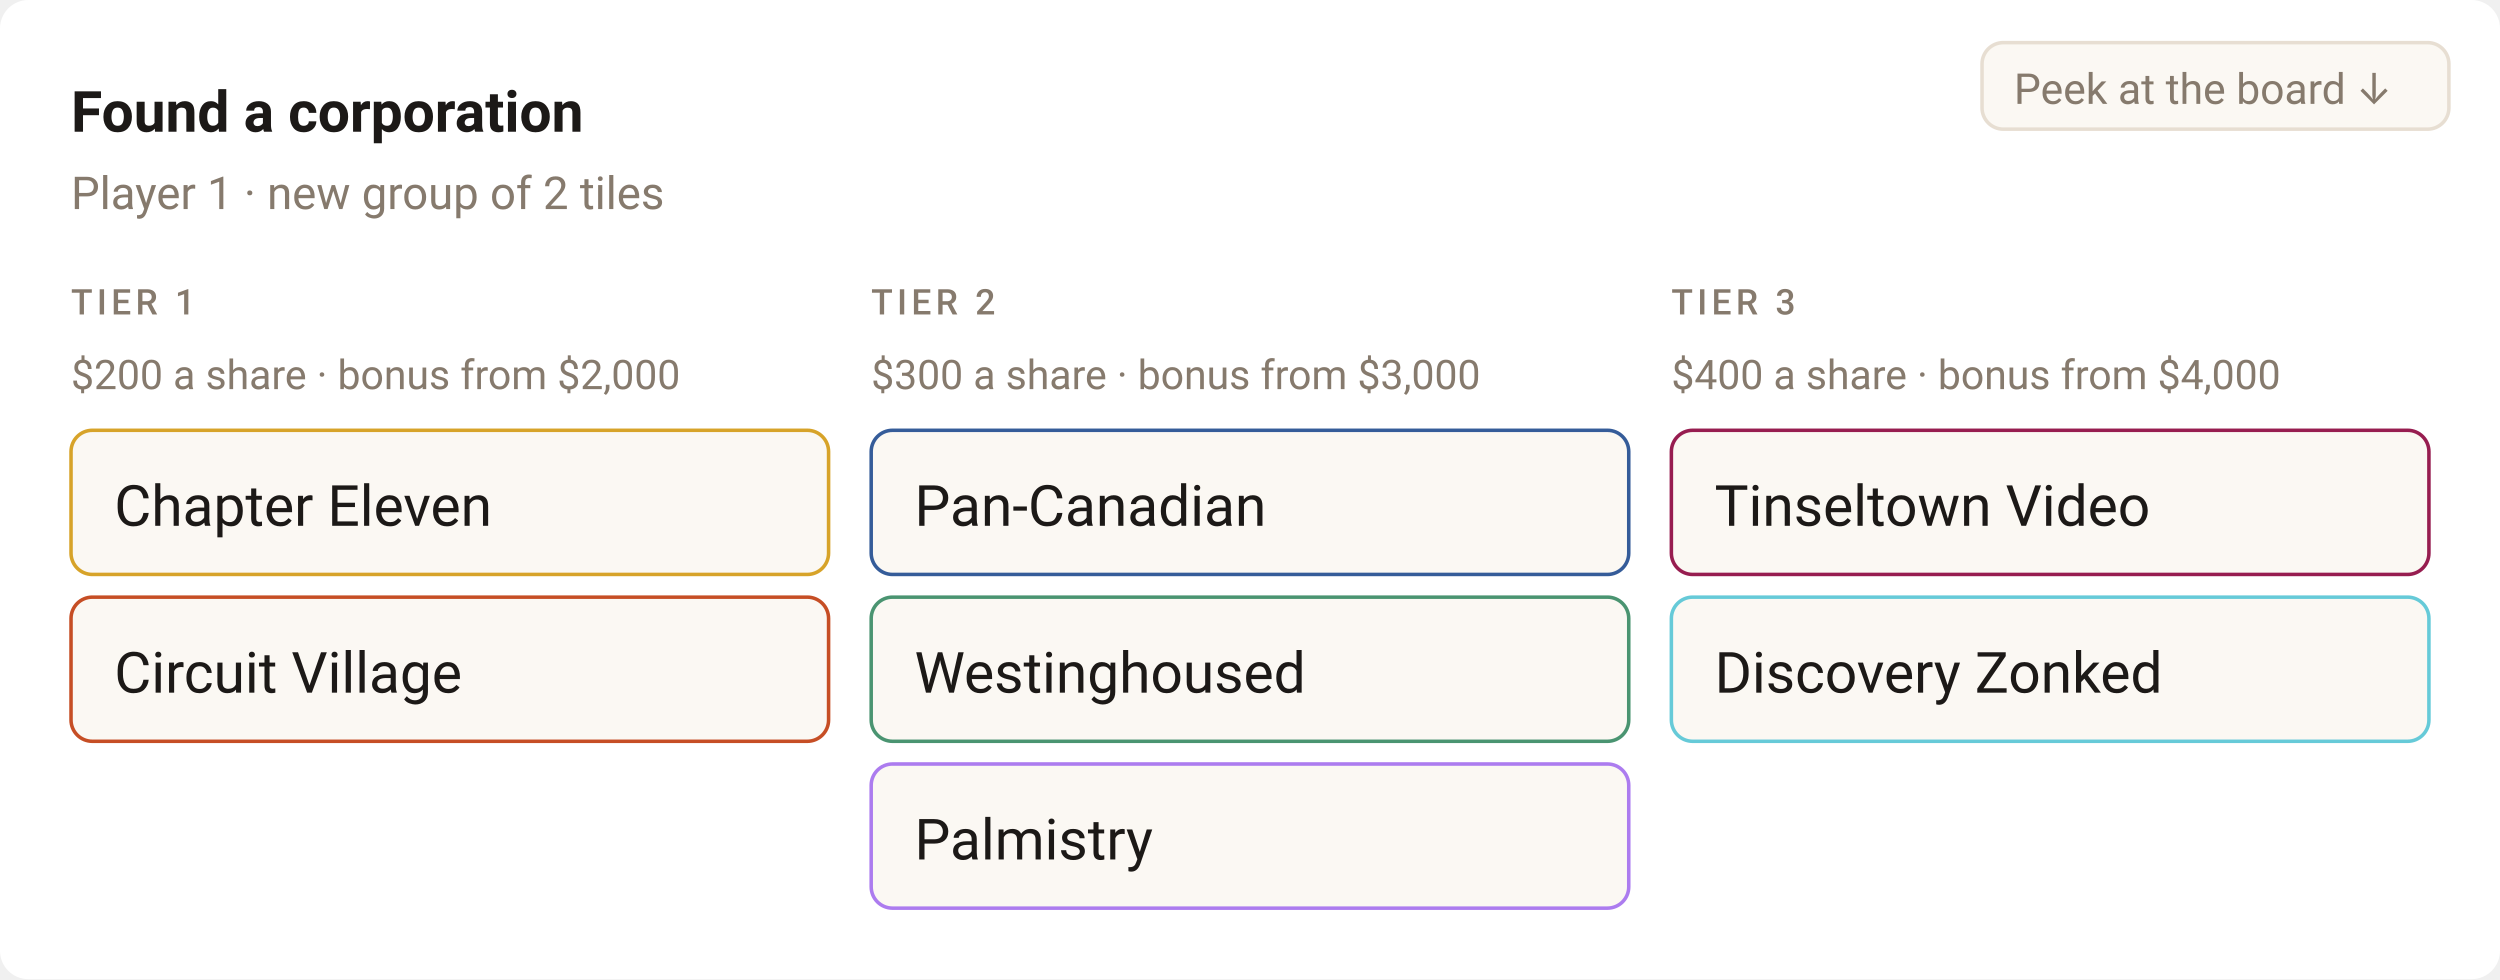
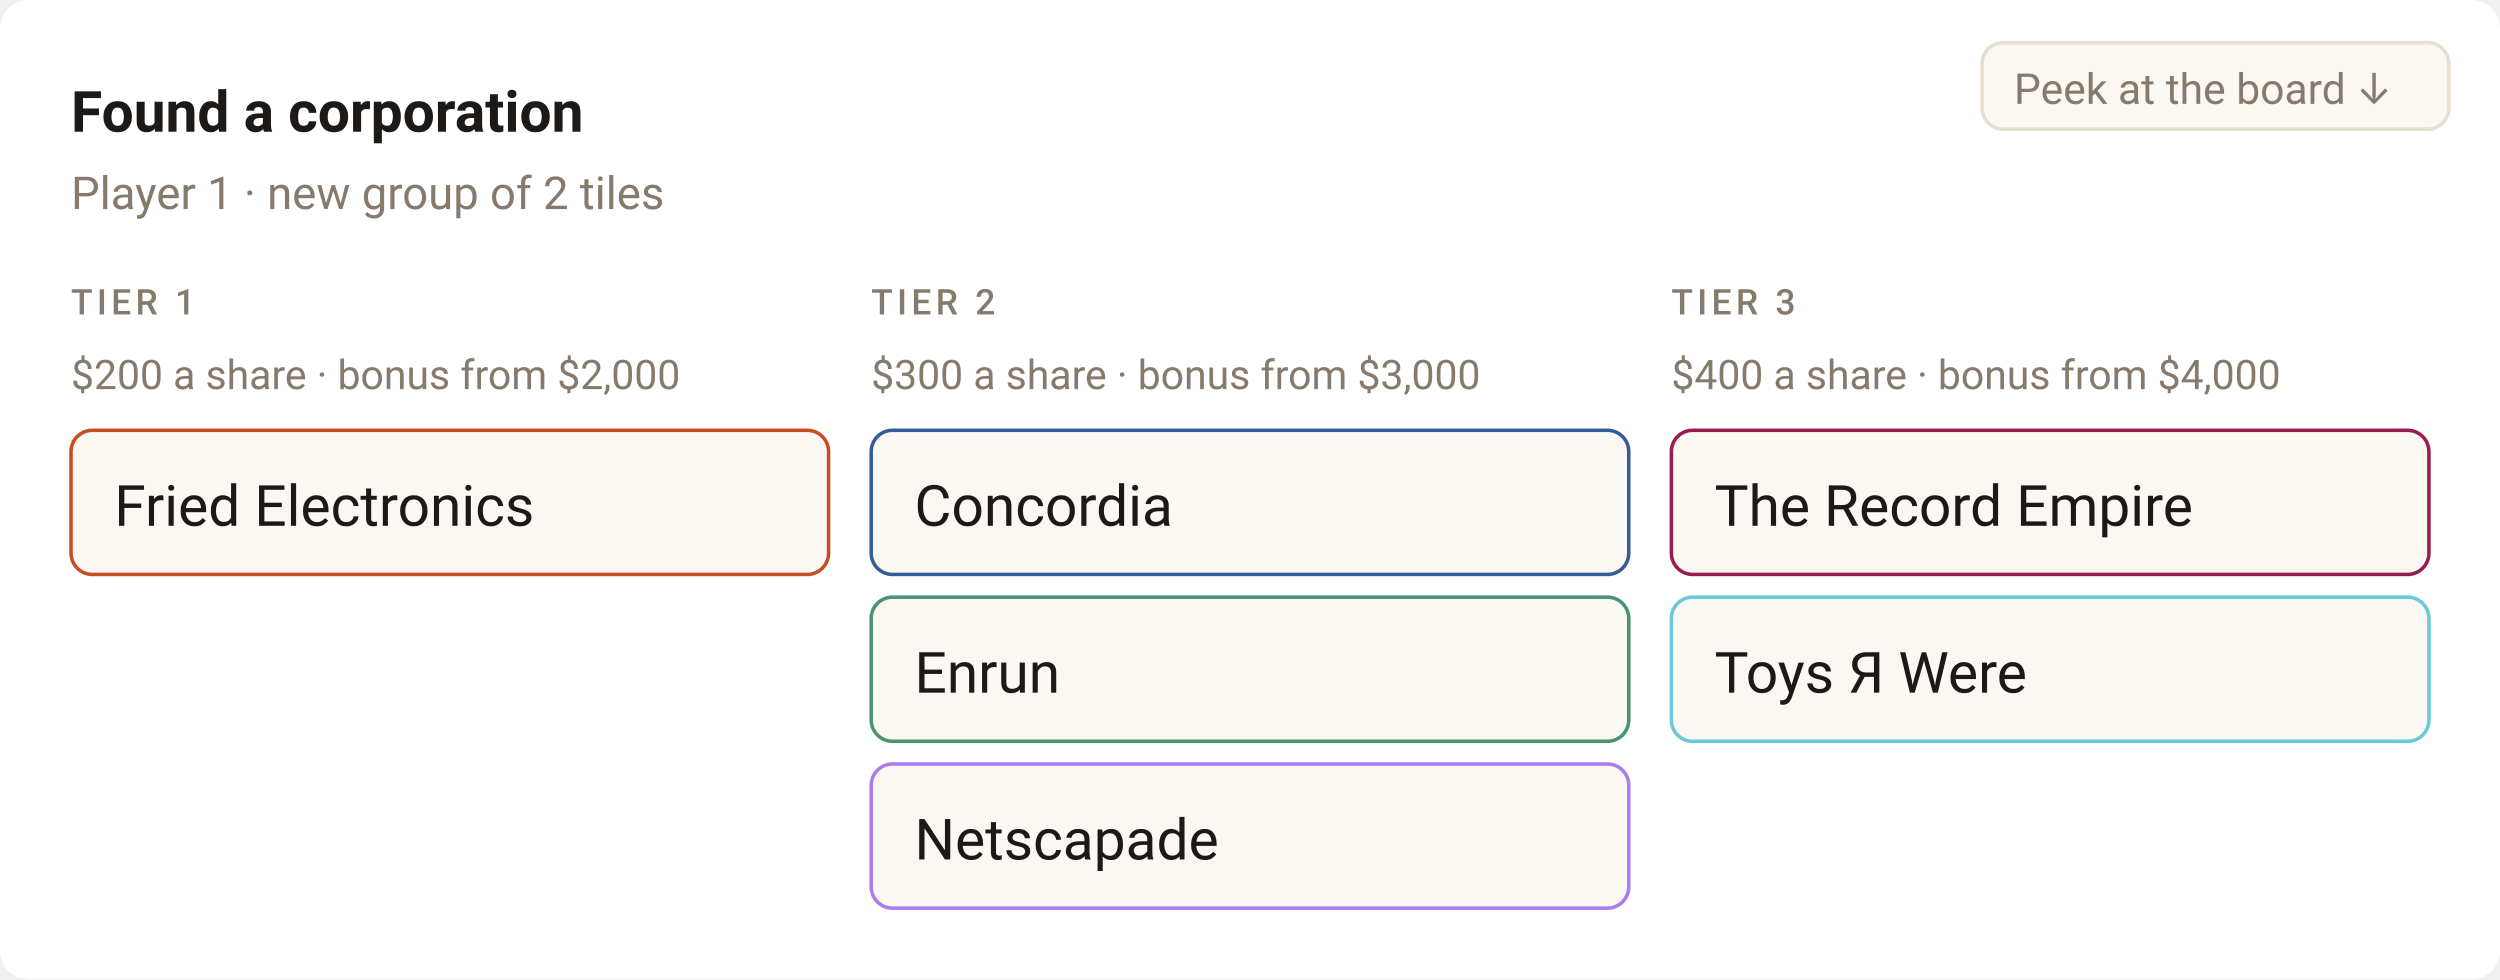
<svg xmlns="http://www.w3.org/2000/svg" data-stacking-context="true" aria-owns="radix-_r_l_" width="704" height="275.734" viewBox="368 312.133 704 275.734">
  <style />
  <g data-stacking-layer="rootBackgroundAndBorders" />
  <g data-stacking-layer="childStackingContextsWithNegativeStackLevels" />
  <g data-stacking-layer="inFlowNonInlineNonPositionedDescendants" />
  <g data-stacking-layer="nonPositionedFloats" />
  <g data-stacking-layer="inFlowInlineLevelNonPositionedDescendants" />
  <g data-stacking-layer="childStackingContextsWithStackLevelZeroAndPositionedDescendantsWithStackLevelZero" />
  <g data-stacking-layer="childStackingContextsWithPositiveStackLevels" />
  <g data-tag="div" id="radix-_r_l_" class="_content_4z2vp_15 _foundContent_4z2vp_91" data-z-index="auto" data-stacking-context="true" tabindex="-1" aria-labelledby="radix-_r_m_" role="dialog" aria-owns="radix-_r_m_ _minimizeButton_4z2vp_1681 div1">
    <g data-stacking-layer="rootBackgroundAndBorders">
      <rect width="704" height="275.734" x="368" y="312.133" fill="rgb(255, 255, 255)" rx="8" ry="8" />
    </g>
    <g data-tag="h2" id="radix-_r_m_" class="_srOnly_4z2vp_468" data-z-index="auto" data-stacking-context="true" role="heading" aria-level="2" mask="url(#mask-for-radix-_r_m_1)">
      <mask id="mask-for-radix-_r_m_1">
        <rect width="1" height="1" x="388" y="332.133" fill="#ffffff" />
      </mask>
      <text color="rgb(28, 25, 23)" dominant-baseline="text-after-edge" font-family="&quot;DM Sans&quot;, system-ui, -apple-system, &quot;Segoe UI&quot;, Roboto, sans-serif" font-size="16px" font-size-adjust="none" font-stretch="100%" font-style="normal" font-variant="normal" font-weight="700" direction="ltr" letter-spacing="normal" text-decoration="none" text-anchor="start" text-rendering="auto" unicode-bidi="isolate" word-spacing="0px" writing-mode="horizontal-tb" user-select="auto" fill="rgb(28, 25, 23)">
        <tspan xml:space="preserve" x="388" y="353.133" textLength="117.016" lengthAdjust="spacingAndGlyphs">Game decision</tspan>
      </text>
    </g>
    <g data-tag="button" id="_minimizeButton_4z2vp_1681" class="_minimizeButton_4z2vp_168" data-z-index="auto" data-stacking-context="true" role="button" aria-labelledby="">
      <g data-stacking-layer="rootBackgroundAndBorders">
        <rect width="131.469" height="24.375" x="926.141" y="324.133" fill="rgb(251, 248, 243)" stroke="rgb(231, 222, 210)" stroke-width="1px" rx="6" ry="6" />
      </g>
      <text color="rgb(134, 122, 109)" dominant-baseline="text-after-edge" font-family="&quot;DM Sans&quot;, system-ui, -apple-system, &quot;Segoe UI&quot;, Roboto, sans-serif" font-size="12px" font-size-adjust="none" font-stretch="100%" font-style="normal" font-variant="normal" font-weight="400" direction="ltr" letter-spacing="normal" text-decoration="none" text-anchor="start" text-rendering="auto" unicode-bidi="normal" word-spacing="0px" writing-mode="horizontal-tb" user-select="auto" fill="rgb(134, 122, 109)">
        <tspan xml:space="preserve" x="935.141" y="344.32" textLength="113.469" lengthAdjust="spacingAndGlyphs">Peek at the board ↓</tspan>
      </text>
    </g>
    <g data-tag="div" id="div1" data-z-index="auto" data-stacking-context="true" aria-owns="h21 _seat_4z2vp_421 _foundTiers_4z2vp_961">
      <g data-tag="h2" id="h21" data-z-index="auto" data-stacking-context="true" role="heading" aria-level="2">
        <text color="rgb(28, 25, 23)" dominant-baseline="text-after-edge" font-family="&quot;DM Sans&quot;, system-ui, -apple-system, &quot;Segoe UI&quot;, Roboto, sans-serif" font-size="16px" font-size-adjust="none" font-stretch="100%" font-style="normal" font-variant="normal" font-weight="700" direction="ltr" letter-spacing="normal" text-decoration="none" text-anchor="start" text-rendering="auto" unicode-bidi="isolate" word-spacing="0px" writing-mode="horizontal-tb" user-select="auto" fill="rgb(28, 25, 23)">
          <tspan xml:space="preserve" x="388" y="353.133" textLength="158.375" lengthAdjust="spacingAndGlyphs">Found a corporation</tspan>
        </text>
      </g>
      <g data-tag="p" id="_seat_4z2vp_421" class="_seat_4z2vp_42" data-z-index="auto" data-stacking-context="true">
        <text color="rgb(134, 122, 109)" dominant-baseline="text-after-edge" font-family="&quot;DM Sans&quot;, system-ui, -apple-system, &quot;Segoe UI&quot;, Roboto, sans-serif" font-size="12.8px" font-size-adjust="none" font-stretch="100%" font-style="normal" font-variant="normal" font-weight="400" direction="ltr" letter-spacing="normal" text-decoration="none" text-anchor="start" text-rendering="auto" unicode-bidi="isolate" word-spacing="0px" writing-mode="horizontal-tb" user-select="auto" fill="rgb(134, 122, 109)">
          <tspan xml:space="preserve" x="388" y="374.133" textLength="171.25" lengthAdjust="spacingAndGlyphs">Player 1 · new group of 2 tiles</tspan>
        </text>
      </g>
      <g data-tag="div" id="_foundTiers_4z2vp_961" class="_foundTiers_4z2vp_96" data-z-index="auto" data-stacking-context="true" aria-owns="_foundTier_4z2vp_961 _foundTier_4z2vp_962 _foundTier_4z2vp_963">
-         <g data-tag="section" id="_foundTier_4z2vp_961" class="_foundTier_4z2vp_96" data-z-index="auto" data-stacking-context="true" role="group" aria-label="Tier 1" aria-owns="_foundTierName_4z2vp_1101 tabnum1 _foundOption_4z2vp_1271 _foundOption_4z2vp_1272">
+         <g data-tag="section" id="_foundTier_4z2vp_961" class="_foundTier_4z2vp_96" data-z-index="auto" data-stacking-context="true" role="group" aria-label="Tier 1" aria-owns="_foundTierName_4z2vp_1101 tabnum1 _foundOption_4z2vp_1271">
          <g data-tag="h3" id="_foundTierName_4z2vp_1101" class="_foundTierName_4z2vp_110" data-z-index="auto" data-stacking-context="true" role="heading" aria-level="3">
            <text color="rgb(134, 122, 109)" dominant-baseline="text-after-edge" font-family="&quot;DM Sans&quot;, system-ui, -apple-system, &quot;Segoe UI&quot;, Roboto, sans-serif" font-size="10px" font-size-adjust="none" font-stretch="100%" font-style="normal" font-variant="normal" font-weight="500" direction="ltr" letter-spacing="1.2px" text-decoration="none" text-anchor="start" text-rendering="auto" unicode-bidi="isolate" word-spacing="0px" writing-mode="horizontal-tb" user-select="auto" fill="rgb(134, 122, 109)">
              <tspan xml:space="preserve" x="388" y="403.133" textLength="33" lengthAdjust="spacingAndGlyphs">TIER 1</tspan>
            </text>
          </g>
          <g data-tag="p" id="tabnum1" class="tabnum _foundTierTerms_4z2vp_121" data-z-index="auto" data-stacking-context="true">
            <text color="rgb(134, 122, 109)" dominant-baseline="text-after-edge" font-family="&quot;DM Sans&quot;, system-ui, -apple-system, &quot;Segoe UI&quot;, Roboto, sans-serif" font-size="11.52px" font-size-adjust="none" font-stretch="100%" font-style="normal" font-variant="tabular-nums" font-weight="400" direction="ltr" letter-spacing="normal" text-decoration="none" text-anchor="start" text-rendering="auto" unicode-bidi="isolate" word-spacing="0px" writing-mode="horizontal-tb" user-select="auto" fill="rgb(134, 122, 109)">
              <tspan xml:space="preserve" x="388" y="424.523" textLength="184.516" lengthAdjust="spacingAndGlyphs">$200 a share · bonus from $2,000</tspan>
            </text>
          </g>
          <g data-tag="button" id="_foundOption_4z2vp_1271" class="_foundOption_4z2vp_127" data-z-index="auto" data-stacking-context="true" role="button" aria-labelledby="">
            <g data-stacking-layer="rootBackgroundAndBorders">
-               <rect width="213.328" height="40.594" x="388" y="433.305" fill="rgb(251, 248, 243)" stroke="rgb(215, 163, 41)" stroke-width="1px" rx="6" ry="6" />
+               <rect width="213.328" height="40.594" x="388" y="433.305" fill="rgb(251, 248, 243)" stroke="rgb(198, 78, 37)" stroke-width="1px" rx="6" ry="6" />
            </g>
            <text color="rgb(28, 25, 23)" dominant-baseline="text-after-edge" font-family="&quot;DM Sans&quot;, system-ui, -apple-system, &quot;Segoe UI&quot;, Roboto, sans-serif" font-size="16px" font-size-adjust="none" font-stretch="100%" font-style="normal" font-variant="normal" font-weight="400" direction="ltr" letter-spacing="normal" text-decoration="none" text-anchor="start" text-rendering="auto" unicode-bidi="normal" word-spacing="0px" writing-mode="horizontal-tb" user-select="auto" fill="rgb(28, 25, 23)">
-               <tspan xml:space="preserve" x="400.188" y="464.102" textLength="114.25" lengthAdjust="spacingAndGlyphs">Chapter Eleven</tspan>
-             </text>
-           </g>
-           <g data-tag="button" id="_foundOption_4z2vp_1272" class="_foundOption_4z2vp_127" data-z-index="auto" data-stacking-context="true" role="button" aria-labelledby="">
-             <g data-stacking-layer="rootBackgroundAndBorders">
-               <rect width="213.328" height="40.594" x="388" y="480.289" fill="rgb(251, 248, 243)" stroke="rgb(198, 78, 37)" stroke-width="1px" rx="6" ry="6" />
-             </g>
-             <text color="rgb(28, 25, 23)" dominant-baseline="text-after-edge" font-family="&quot;DM Sans&quot;, system-ui, -apple-system, &quot;Segoe UI&quot;, Roboto, sans-serif" font-size="16px" font-size-adjust="none" font-stretch="100%" font-style="normal" font-variant="normal" font-weight="400" direction="ltr" letter-spacing="normal" text-decoration="none" text-anchor="start" text-rendering="auto" unicode-bidi="normal" word-spacing="0px" writing-mode="horizontal-tb" user-select="auto" fill="rgb(28, 25, 23)">
-               <tspan xml:space="preserve" x="400.188" y="511.086" textLength="104.188" lengthAdjust="spacingAndGlyphs">Circuit Village</tspan>
+               <tspan xml:space="preserve" x="400.188" y="464.102" textLength="126.484" lengthAdjust="spacingAndGlyphs">Fried Electronics</tspan>
            </text>
          </g>
        </g>
-         <g data-tag="section" id="_foundTier_4z2vp_962" class="_foundTier_4z2vp_96" data-z-index="auto" data-stacking-context="true" role="group" aria-label="Tier 2" aria-owns="_foundTierName_4z2vp_1102 tabnum2 _foundOption_4z2vp_1273 _foundOption_4z2vp_1274 _foundOption_4z2vp_1275">
+         <g data-tag="section" id="_foundTier_4z2vp_962" class="_foundTier_4z2vp_96" data-z-index="auto" data-stacking-context="true" role="group" aria-label="Tier 2" aria-owns="_foundTierName_4z2vp_1102 tabnum2 _foundOption_4z2vp_1272 _foundOption_4z2vp_1273 _foundOption_4z2vp_1274">
          <g data-tag="h3" id="_foundTierName_4z2vp_1102" class="_foundTierName_4z2vp_110" data-z-index="auto" data-stacking-context="true" role="heading" aria-level="3">
            <text color="rgb(134, 122, 109)" dominant-baseline="text-after-edge" font-family="&quot;DM Sans&quot;, system-ui, -apple-system, &quot;Segoe UI&quot;, Roboto, sans-serif" font-size="10px" font-size-adjust="none" font-stretch="100%" font-style="normal" font-variant="normal" font-weight="500" direction="ltr" letter-spacing="1.2px" text-decoration="none" text-anchor="start" text-rendering="auto" unicode-bidi="isolate" word-spacing="0px" writing-mode="horizontal-tb" user-select="auto" fill="rgb(134, 122, 109)">
              <tspan xml:space="preserve" x="613.328" y="403.133" textLength="35.484" lengthAdjust="spacingAndGlyphs">TIER 2</tspan>
            </text>
          </g>
          <g data-tag="p" id="tabnum2" class="tabnum _foundTierTerms_4z2vp_121" data-z-index="auto" data-stacking-context="true">
            <text color="rgb(134, 122, 109)" dominant-baseline="text-after-edge" font-family="&quot;DM Sans&quot;, system-ui, -apple-system, &quot;Segoe UI&quot;, Roboto, sans-serif" font-size="11.52px" font-size-adjust="none" font-stretch="100%" font-style="normal" font-variant="tabular-nums" font-weight="400" direction="ltr" letter-spacing="normal" text-decoration="none" text-anchor="start" text-rendering="auto" unicode-bidi="isolate" word-spacing="0px" writing-mode="horizontal-tb" user-select="auto" fill="rgb(134, 122, 109)">
              <tspan xml:space="preserve" x="613.328" y="424.523" textLength="185" lengthAdjust="spacingAndGlyphs">$300 a share · bonus from $3,000</tspan>
            </text>
          </g>
-           <g data-tag="button" id="_foundOption_4z2vp_1273" class="_foundOption_4z2vp_127" data-z-index="auto" data-stacking-context="true" role="button" aria-labelledby="">
+           <g data-tag="button" id="_foundOption_4z2vp_1272" class="_foundOption_4z2vp_127" data-z-index="auto" data-stacking-context="true" role="button" aria-labelledby="">
            <g data-stacking-layer="rootBackgroundAndBorders">
              <rect width="213.328" height="40.594" x="613.328" y="433.305" fill="rgb(251, 248, 243)" stroke="rgb(53, 92, 153)" stroke-width="1px" rx="6" ry="6" />
            </g>
            <text color="rgb(28, 25, 23)" dominant-baseline="text-after-edge" font-family="&quot;DM Sans&quot;, system-ui, -apple-system, &quot;Segoe UI&quot;, Roboto, sans-serif" font-size="16px" font-size-adjust="none" font-stretch="100%" font-style="normal" font-variant="normal" font-weight="400" direction="ltr" letter-spacing="normal" text-decoration="none" text-anchor="start" text-rendering="auto" unicode-bidi="normal" word-spacing="0px" writing-mode="horizontal-tb" user-select="auto" fill="rgb(28, 25, 23)">
-               <tspan xml:space="preserve" x="625.516" y="464.102" textLength="107.469" lengthAdjust="spacingAndGlyphs">Pan-Canadian</tspan>
+               <tspan xml:space="preserve" x="625.516" y="464.102" textLength="78.422" lengthAdjust="spacingAndGlyphs">Concordia</tspan>
+             </text>
+           </g>
+           <g data-tag="button" id="_foundOption_4z2vp_1273" class="_foundOption_4z2vp_127" data-z-index="auto" data-stacking-context="true" role="button" aria-labelledby="">
+             <g data-stacking-layer="rootBackgroundAndBorders">
+               <rect width="213.328" height="40.594" x="613.328" y="480.289" fill="rgb(251, 248, 243)" stroke="rgb(74, 148, 113)" stroke-width="1px" rx="6" ry="6" />
+             </g>
+             <text color="rgb(28, 25, 23)" dominant-baseline="text-after-edge" font-family="&quot;DM Sans&quot;, system-ui, -apple-system, &quot;Segoe UI&quot;, Roboto, sans-serif" font-size="16px" font-size-adjust="none" font-stretch="100%" font-style="normal" font-variant="normal" font-weight="400" direction="ltr" letter-spacing="normal" text-decoration="none" text-anchor="start" text-rendering="auto" unicode-bidi="normal" word-spacing="0px" writing-mode="horizontal-tb" user-select="auto" fill="rgb(28, 25, 23)">
+               <tspan xml:space="preserve" x="625.516" y="511.086" textLength="43.438" lengthAdjust="spacingAndGlyphs">Enrun</tspan>
            </text>
          </g>
          <g data-tag="button" id="_foundOption_4z2vp_1274" class="_foundOption_4z2vp_127" data-z-index="auto" data-stacking-context="true" role="button" aria-labelledby="">
            <g data-stacking-layer="rootBackgroundAndBorders">
-               <rect width="213.328" height="40.594" x="613.328" y="480.289" fill="rgb(251, 248, 243)" stroke="rgb(74, 148, 113)" stroke-width="1px" rx="6" ry="6" />
-             </g>
-             <text color="rgb(28, 25, 23)" dominant-baseline="text-after-edge" font-family="&quot;DM Sans&quot;, system-ui, -apple-system, &quot;Segoe UI&quot;, Roboto, sans-serif" font-size="16px" font-size-adjust="none" font-stretch="100%" font-style="normal" font-variant="normal" font-weight="400" direction="ltr" letter-spacing="normal" text-decoration="none" text-anchor="start" text-rendering="auto" unicode-bidi="normal" word-spacing="0px" writing-mode="horizontal-tb" user-select="auto" fill="rgb(28, 25, 23)">
-               <tspan xml:space="preserve" x="625.516" y="511.086" textLength="117.031" lengthAdjust="spacingAndGlyphs">Westinghoused</tspan>
-             </text>
-           </g>
-           <g data-tag="button" id="_foundOption_4z2vp_1275" class="_foundOption_4z2vp_127" data-z-index="auto" data-stacking-context="true" role="button" aria-labelledby="">
-             <g data-stacking-layer="rootBackgroundAndBorders">
              <rect width="213.328" height="40.594" x="613.328" y="527.273" fill="rgb(251, 248, 243)" stroke="rgb(172, 124, 239)" stroke-width="1px" rx="6" ry="6" />
            </g>
            <text color="rgb(28, 25, 23)" dominant-baseline="text-after-edge" font-family="&quot;DM Sans&quot;, system-ui, -apple-system, &quot;Segoe UI&quot;, Roboto, sans-serif" font-size="16px" font-size-adjust="none" font-stretch="100%" font-style="normal" font-variant="normal" font-weight="400" direction="ltr" letter-spacing="normal" text-decoration="none" text-anchor="start" text-rendering="auto" unicode-bidi="normal" word-spacing="0px" writing-mode="horizontal-tb" user-select="auto" fill="rgb(28, 25, 23)">
-               <tspan xml:space="preserve" x="625.516" y="558.07" textLength="69.844" lengthAdjust="spacingAndGlyphs">Palmistry</tspan>
+               <tspan xml:space="preserve" x="625.516" y="558.07" textLength="91.703" lengthAdjust="spacingAndGlyphs">Netscapade</tspan>
            </text>
          </g>
        </g>
-         <g data-tag="section" id="_foundTier_4z2vp_963" class="_foundTier_4z2vp_96" data-z-index="auto" data-stacking-context="true" role="group" aria-label="Tier 3" aria-owns="_foundTierName_4z2vp_1103 tabnum3 _foundOption_4z2vp_1276 _foundOption_4z2vp_1277">
+         <g data-tag="section" id="_foundTier_4z2vp_963" class="_foundTier_4z2vp_96" data-z-index="auto" data-stacking-context="true" role="group" aria-label="Tier 3" aria-owns="_foundTierName_4z2vp_1103 tabnum3 _foundOption_4z2vp_1275 _foundOption_4z2vp_1276">
          <g data-tag="h3" id="_foundTierName_4z2vp_1103" class="_foundTierName_4z2vp_110" data-z-index="auto" data-stacking-context="true" role="heading" aria-level="3">
            <text color="rgb(134, 122, 109)" dominant-baseline="text-after-edge" font-family="&quot;DM Sans&quot;, system-ui, -apple-system, &quot;Segoe UI&quot;, Roboto, sans-serif" font-size="10px" font-size-adjust="none" font-stretch="100%" font-style="normal" font-variant="normal" font-weight="500" direction="ltr" letter-spacing="1.2px" text-decoration="none" text-anchor="start" text-rendering="auto" unicode-bidi="isolate" word-spacing="0px" writing-mode="horizontal-tb" user-select="auto" fill="rgb(134, 122, 109)">
              <tspan xml:space="preserve" x="838.656" y="403.133" textLength="35.656" lengthAdjust="spacingAndGlyphs">TIER 3</tspan>
            </text>
          </g>
          <g data-tag="p" id="tabnum3" class="tabnum _foundTierTerms_4z2vp_121" data-z-index="auto" data-stacking-context="true">
            <text color="rgb(134, 122, 109)" dominant-baseline="text-after-edge" font-family="&quot;DM Sans&quot;, system-ui, -apple-system, &quot;Segoe UI&quot;, Roboto, sans-serif" font-size="11.52px" font-size-adjust="none" font-stretch="100%" font-style="normal" font-variant="tabular-nums" font-weight="400" direction="ltr" letter-spacing="normal" text-decoration="none" text-anchor="start" text-rendering="auto" unicode-bidi="isolate" word-spacing="0px" writing-mode="horizontal-tb" user-select="auto" fill="rgb(134, 122, 109)">
              <tspan xml:space="preserve" x="838.656" y="424.523" textLength="185.609" lengthAdjust="spacingAndGlyphs">$400 a share · bonus from $4,000</tspan>
            </text>
          </g>
-           <g data-tag="button" id="_foundOption_4z2vp_1276" class="_foundOption_4z2vp_127" data-z-index="auto" data-stacking-context="true" role="button" aria-labelledby="">
+           <g data-tag="button" id="_foundOption_4z2vp_1275" class="_foundOption_4z2vp_127" data-z-index="auto" data-stacking-context="true" role="button" aria-labelledby="">
            <g data-stacking-layer="rootBackgroundAndBorders">
              <rect width="213.328" height="40.594" x="838.656" y="433.305" fill="rgb(251, 248, 243)" stroke="rgb(151, 29, 80)" stroke-width="1px" rx="6" ry="6" />
            </g>
            <text color="rgb(28, 25, 23)" dominant-baseline="text-after-edge" font-family="&quot;DM Sans&quot;, system-ui, -apple-system, &quot;Segoe UI&quot;, Roboto, sans-serif" font-size="16px" font-size-adjust="none" font-stretch="100%" font-style="normal" font-variant="normal" font-weight="400" direction="ltr" letter-spacing="normal" text-decoration="none" text-anchor="start" text-rendering="auto" unicode-bidi="normal" word-spacing="0px" writing-mode="horizontal-tb" user-select="auto" fill="rgb(28, 25, 23)">
-               <tspan xml:space="preserve" x="850.844" y="464.102" textLength="129.219" lengthAdjust="spacingAndGlyphs">Tinseltown Video</tspan>
+               <tspan xml:space="preserve" x="850.844" y="464.102" textLength="142.375" lengthAdjust="spacingAndGlyphs">The Record Empire</tspan>
            </text>
          </g>
-           <g data-tag="button" id="_foundOption_4z2vp_1277" class="_foundOption_4z2vp_127" data-z-index="auto" data-stacking-context="true" role="button" aria-labelledby="">
+           <g data-tag="button" id="_foundOption_4z2vp_1276" class="_foundOption_4z2vp_127" data-z-index="auto" data-stacking-context="true" role="button" aria-labelledby="">
            <g data-stacking-layer="rootBackgroundAndBorders">
              <rect width="213.328" height="40.594" x="838.656" y="480.289" fill="rgb(251, 248, 243)" stroke="rgb(102, 202, 216)" stroke-width="1px" rx="6" ry="6" />
            </g>
            <text color="rgb(28, 25, 23)" dominant-baseline="text-after-edge" font-family="&quot;DM Sans&quot;, system-ui, -apple-system, &quot;Segoe UI&quot;, Roboto, sans-serif" font-size="16px" font-size-adjust="none" font-stretch="100%" font-style="normal" font-variant="normal" font-weight="400" direction="ltr" letter-spacing="normal" text-decoration="none" text-anchor="start" text-rendering="auto" unicode-bidi="normal" word-spacing="0px" writing-mode="horizontal-tb" user-select="auto" fill="rgb(28, 25, 23)">
-               <tspan xml:space="preserve" x="850.844" y="511.086" textLength="133.734" lengthAdjust="spacingAndGlyphs">Discovery Zonked</tspan>
+               <tspan xml:space="preserve" x="850.844" y="511.086" textLength="92.109" lengthAdjust="spacingAndGlyphs">Toys Я Were</tspan>
            </text>
          </g>
        </g>
      </g>
    </g>
  </g>
</svg>
